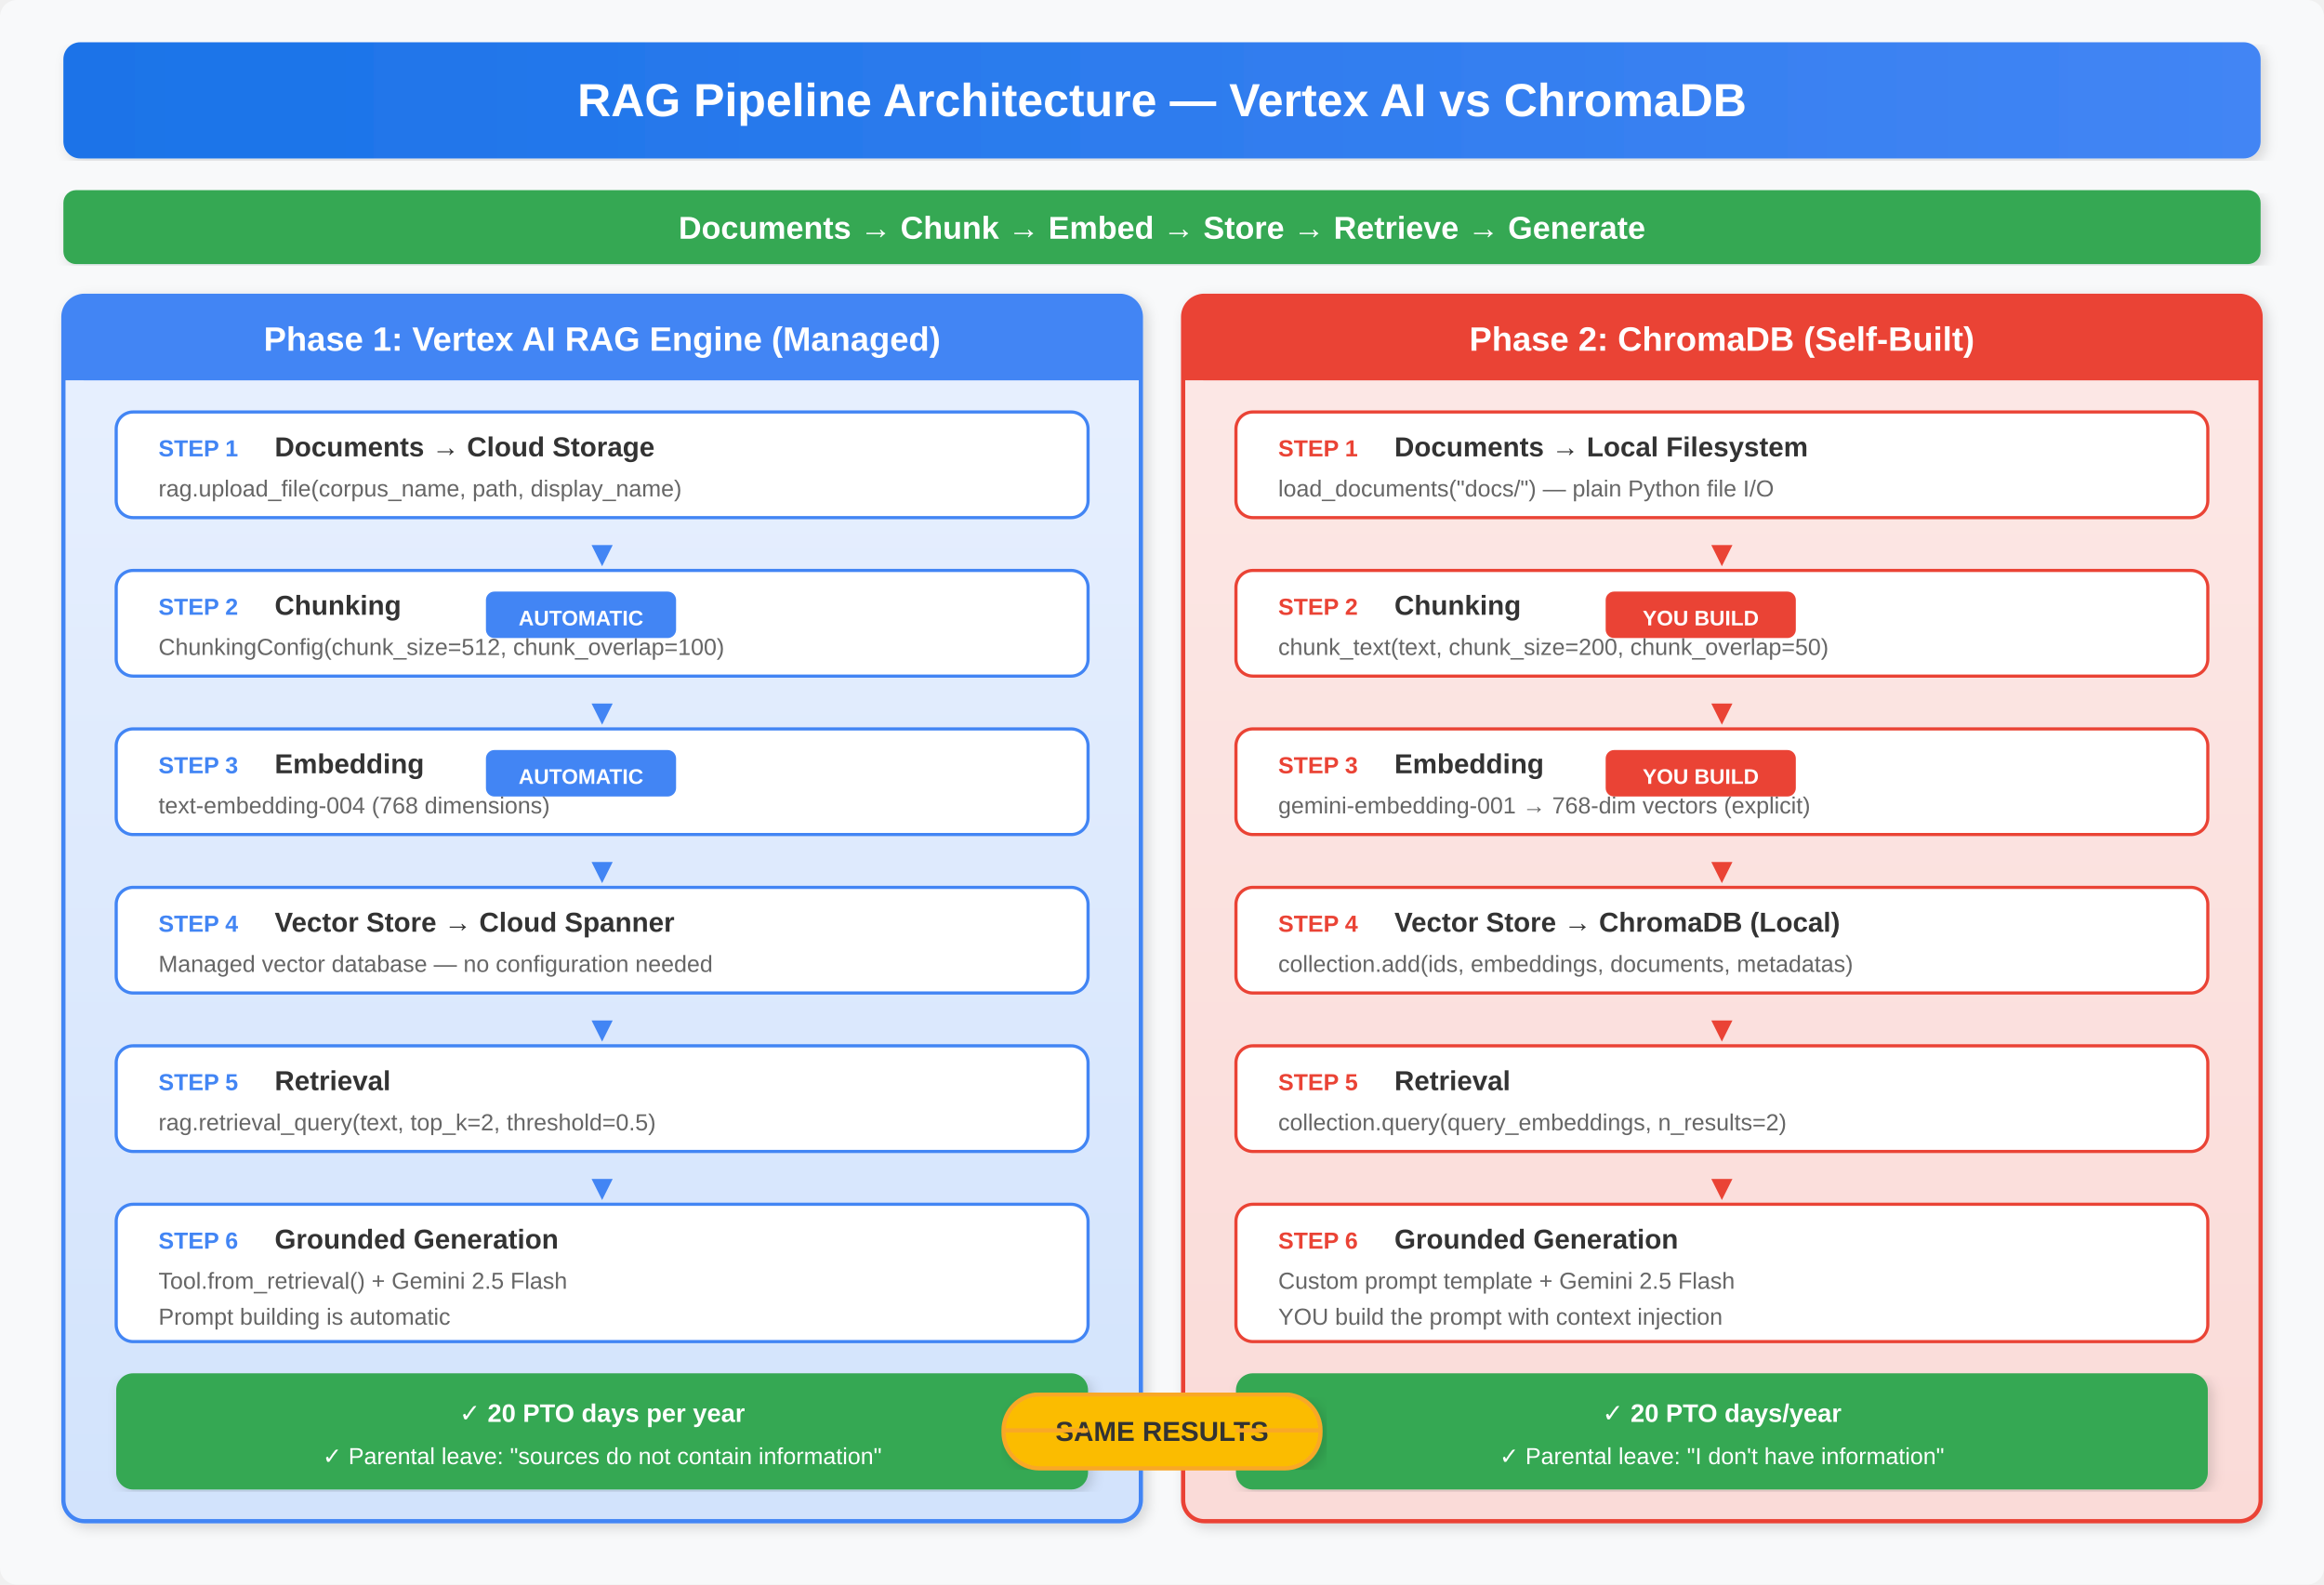
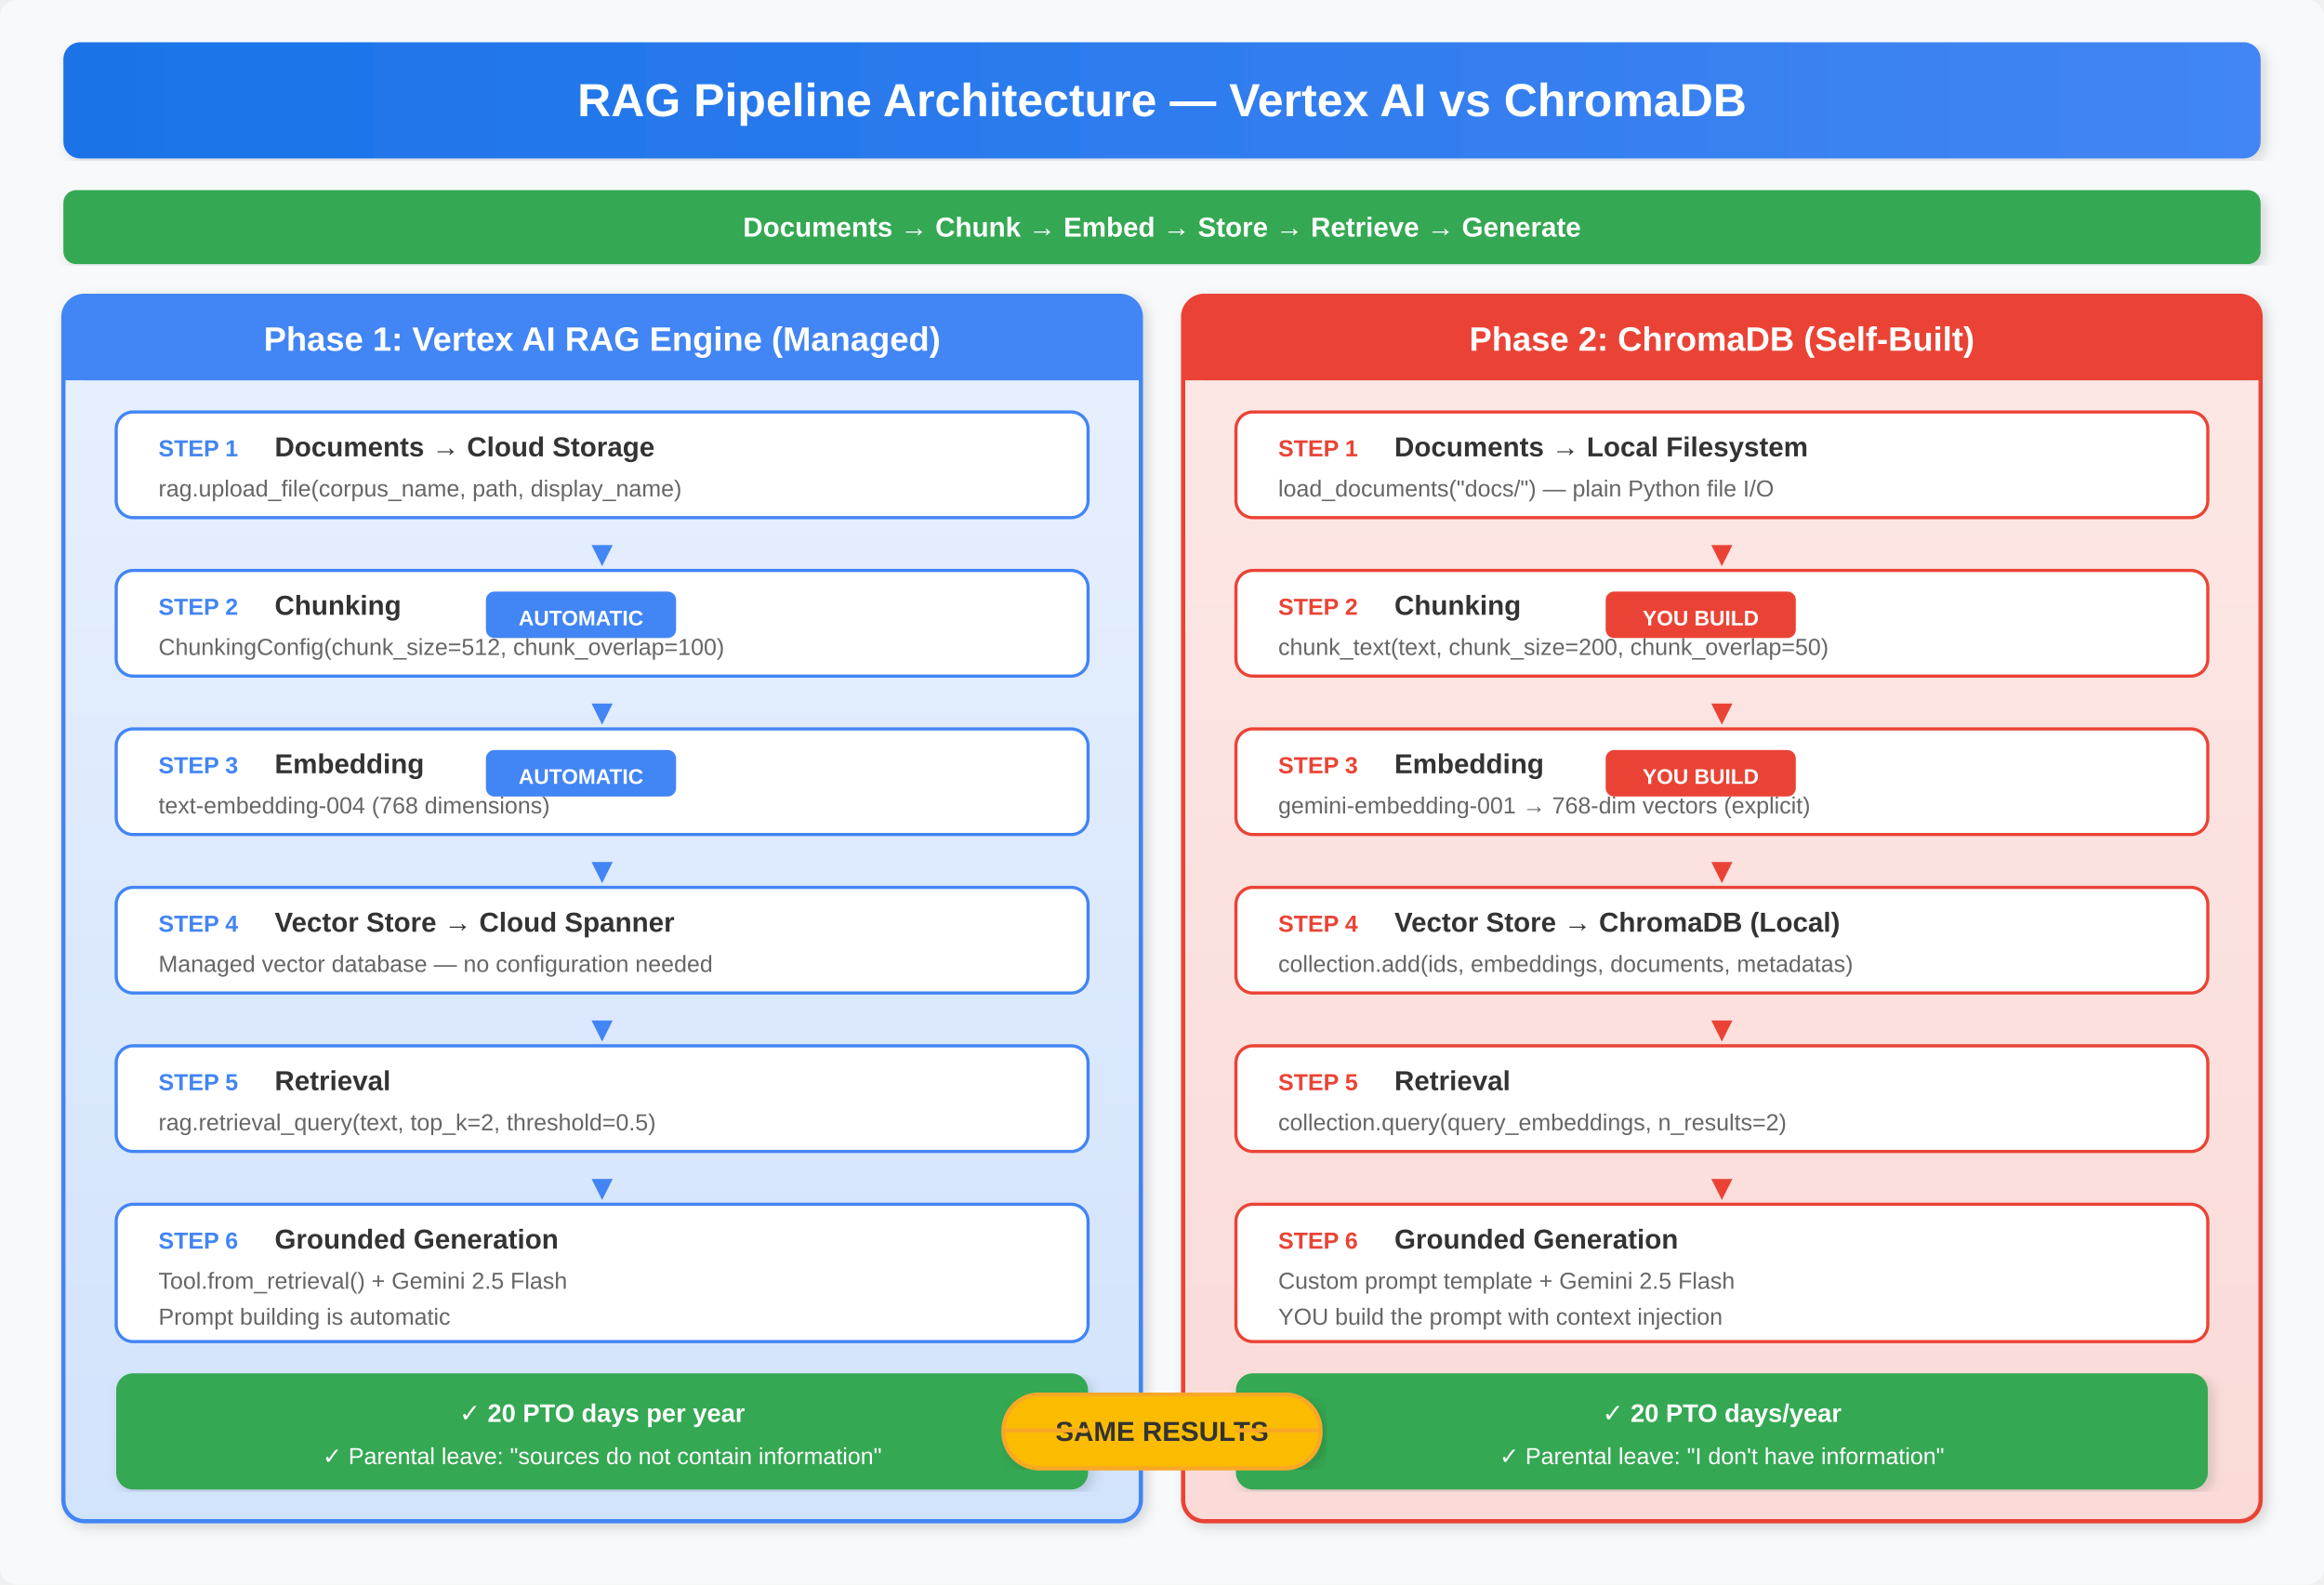
<svg xmlns="http://www.w3.org/2000/svg" viewBox="0 0 1100 750" font-family="Segoe UI, Arial, sans-serif">
  <defs>
    <linearGradient id="headerGrad" x1="0%" y1="0%" x2="100%" y2="0%">
      <stop offset="0%" style="stop-color:#1a73e8" />
      <stop offset="100%" style="stop-color:#4285f4" />
    </linearGradient>
    <linearGradient id="phase1Grad" x1="0%" y1="0%" x2="0%" y2="100%">
      <stop offset="0%" style="stop-color:#e8f0fe" />
      <stop offset="100%" style="stop-color:#d2e3fc" />
    </linearGradient>
    <linearGradient id="phase2Grad" x1="0%" y1="0%" x2="0%" y2="100%">
      <stop offset="0%" style="stop-color:#fce8e6" />
      <stop offset="100%" style="stop-color:#fadbd8" />
    </linearGradient>
    <filter id="shadow" x="-2%" y="-2%" width="104%" height="104%">
      <feDropShadow dx="2" dy="2" stdDeviation="3" flood-opacity="0.15" />
    </filter>
  </defs>
  <rect width="1100" height="750" fill="#f8f9fa" rx="8" />
  <rect x="30" y="20" width="1040" height="55" rx="8" fill="url(#headerGrad)" filter="url(#shadow)" />
  <text x="550" y="55" text-anchor="middle" fill="white" font-size="22" font-weight="bold">RAG Pipeline Architecture — Vertex AI vs ChromaDB</text>
  <rect x="30" y="90" width="1040" height="35" rx="6" fill="#34a853" filter="url(#shadow)" />
-   <text x="550" y="113" text-anchor="middle" fill="white" font-size="15" font-weight="bold">Documents → Chunk → Embed → Store → Retrieve → Generate</text>
+   <text x="550" y="112" text-anchor="middle" fill="white" font-size="13" font-weight="bold">Documents  →  Chunk  →  Embed  →  Store  →  Retrieve  →  Generate</text>
  <rect x="30" y="140" width="510" height="580" rx="10" fill="url(#phase1Grad)" stroke="#4285f4" stroke-width="2" filter="url(#shadow)" />
  <rect x="30" y="140" width="510" height="40" rx="10" fill="#4285f4" />
  <rect x="30" y="170" width="510" height="10" fill="#4285f4" />
  <text x="285" y="166" text-anchor="middle" fill="white" font-size="16" font-weight="bold">Phase 1: Vertex AI RAG Engine (Managed)</text>
  <rect x="55" y="195" width="460" height="50" rx="8" fill="white" stroke="#4285f4" stroke-width="1.5" />
  <text x="75" y="216" fill="#4285f4" font-size="11" font-weight="bold">STEP 1</text>
  <text x="130" y="216" fill="#333" font-size="13" font-weight="bold">Documents → Cloud Storage</text>
  <text x="75" y="235" fill="#666" font-size="11">rag.upload_file(corpus_name, path, display_name)</text>
  <polygon points="280,258 285,268 290,258" fill="#4285f4" />
  <rect x="55" y="270" width="460" height="50" rx="8" fill="white" stroke="#4285f4" stroke-width="1.5" />
  <text x="75" y="291" fill="#4285f4" font-size="11" font-weight="bold">STEP 2</text>
  <text x="130" y="291" fill="#333" font-size="13" font-weight="bold">Chunking</text>
  <rect x="230" y="280" width="90" height="22" rx="4" fill="#4285f4" />
  <text x="275" y="296" text-anchor="middle" fill="white" font-size="10" font-weight="bold">AUTOMATIC</text>
  <text x="75" y="310" fill="#666" font-size="11">ChunkingConfig(chunk_size=512, chunk_overlap=100)</text>
  <polygon points="280,333 285,343 290,333" fill="#4285f4" />
  <rect x="55" y="345" width="460" height="50" rx="8" fill="white" stroke="#4285f4" stroke-width="1.5" />
  <text x="75" y="366" fill="#4285f4" font-size="11" font-weight="bold">STEP 3</text>
  <text x="130" y="366" fill="#333" font-size="13" font-weight="bold">Embedding</text>
  <rect x="230" y="355" width="90" height="22" rx="4" fill="#4285f4" />
  <text x="275" y="371" text-anchor="middle" fill="white" font-size="10" font-weight="bold">AUTOMATIC</text>
  <text x="75" y="385" fill="#666" font-size="11">text-embedding-004 (768 dimensions)</text>
  <polygon points="280,408 285,418 290,408" fill="#4285f4" />
  <rect x="55" y="420" width="460" height="50" rx="8" fill="white" stroke="#4285f4" stroke-width="1.5" />
  <text x="75" y="441" fill="#4285f4" font-size="11" font-weight="bold">STEP 4</text>
  <text x="130" y="441" fill="#333" font-size="13" font-weight="bold">Vector Store → Cloud Spanner</text>
  <text x="75" y="460" fill="#666" font-size="11">Managed vector database — no configuration needed</text>
  <polygon points="280,483 285,493 290,483" fill="#4285f4" />
  <rect x="55" y="495" width="460" height="50" rx="8" fill="white" stroke="#4285f4" stroke-width="1.5" />
  <text x="75" y="516" fill="#4285f4" font-size="11" font-weight="bold">STEP 5</text>
  <text x="130" y="516" fill="#333" font-size="13" font-weight="bold">Retrieval</text>
  <text x="75" y="535" fill="#666" font-size="11">rag.retrieval_query(text, top_k=2, threshold=0.5)</text>
  <polygon points="280,558 285,568 290,558" fill="#4285f4" />
  <rect x="55" y="570" width="460" height="65" rx="8" fill="white" stroke="#4285f4" stroke-width="1.5" />
  <text x="75" y="591" fill="#4285f4" font-size="11" font-weight="bold">STEP 6</text>
  <text x="130" y="591" fill="#333" font-size="13" font-weight="bold">Grounded Generation</text>
  <text x="75" y="610" fill="#666" font-size="11">Tool.from_retrieval() + Gemini 2.5 Flash</text>
  <text x="75" y="627" fill="#666" font-size="11">Prompt building is automatic</text>
  <rect x="55" y="650" width="460" height="55" rx="8" fill="#34a853" filter="url(#shadow)" />
  <text x="285" y="673" text-anchor="middle" fill="white" font-size="12" font-weight="bold">✓ 20 PTO days per year</text>
  <text x="285" y="693" text-anchor="middle" fill="white" font-size="11">✓ Parental leave: "sources do not contain information"</text>
  <rect x="560" y="140" width="510" height="580" rx="10" fill="url(#phase2Grad)" stroke="#ea4335" stroke-width="2" filter="url(#shadow)" />
  <rect x="560" y="140" width="510" height="40" rx="10" fill="#ea4335" />
  <rect x="560" y="170" width="510" height="10" fill="#ea4335" />
  <text x="815" y="166" text-anchor="middle" fill="white" font-size="16" font-weight="bold">Phase 2: ChromaDB (Self-Built)</text>
  <rect x="585" y="195" width="460" height="50" rx="8" fill="white" stroke="#ea4335" stroke-width="1.5" />
  <text x="605" y="216" fill="#ea4335" font-size="11" font-weight="bold">STEP 1</text>
  <text x="660" y="216" fill="#333" font-size="13" font-weight="bold">Documents → Local Filesystem</text>
  <text x="605" y="235" fill="#666" font-size="11">load_documents("docs/") — plain Python file I/O</text>
  <polygon points="810,258 815,268 820,258" fill="#ea4335" />
  <rect x="585" y="270" width="460" height="50" rx="8" fill="white" stroke="#ea4335" stroke-width="1.5" />
  <text x="605" y="291" fill="#ea4335" font-size="11" font-weight="bold">STEP 2</text>
  <text x="660" y="291" fill="#333" font-size="13" font-weight="bold">Chunking</text>
  <rect x="760" y="280" width="90" height="22" rx="4" fill="#ea4335" />
  <text x="805" y="296" text-anchor="middle" fill="white" font-size="10" font-weight="bold">YOU BUILD</text>
  <text x="605" y="310" fill="#666" font-size="11">chunk_text(text, chunk_size=200, chunk_overlap=50)</text>
  <polygon points="810,333 815,343 820,333" fill="#ea4335" />
  <rect x="585" y="345" width="460" height="50" rx="8" fill="white" stroke="#ea4335" stroke-width="1.5" />
  <text x="605" y="366" fill="#ea4335" font-size="11" font-weight="bold">STEP 3</text>
  <text x="660" y="366" fill="#333" font-size="13" font-weight="bold">Embedding</text>
  <rect x="760" y="355" width="90" height="22" rx="4" fill="#ea4335" />
  <text x="805" y="371" text-anchor="middle" fill="white" font-size="10" font-weight="bold">YOU BUILD</text>
  <text x="605" y="385" fill="#666" font-size="11">gemini-embedding-001 → 768-dim vectors (explicit)</text>
  <polygon points="810,408 815,418 820,408" fill="#ea4335" />
  <rect x="585" y="420" width="460" height="50" rx="8" fill="white" stroke="#ea4335" stroke-width="1.5" />
  <text x="605" y="441" fill="#ea4335" font-size="11" font-weight="bold">STEP 4</text>
  <text x="660" y="441" fill="#333" font-size="13" font-weight="bold">Vector Store → ChromaDB (Local)</text>
  <text x="605" y="460" fill="#666" font-size="11">collection.add(ids, embeddings, documents, metadatas)</text>
  <polygon points="810,483 815,493 820,483" fill="#ea4335" />
  <rect x="585" y="495" width="460" height="50" rx="8" fill="white" stroke="#ea4335" stroke-width="1.5" />
  <text x="605" y="516" fill="#ea4335" font-size="11" font-weight="bold">STEP 5</text>
  <text x="660" y="516" fill="#333" font-size="13" font-weight="bold">Retrieval</text>
  <text x="605" y="535" fill="#666" font-size="11">collection.query(query_embeddings, n_results=2)</text>
  <polygon points="810,558 815,568 820,558" fill="#ea4335" />
  <rect x="585" y="570" width="460" height="65" rx="8" fill="white" stroke="#ea4335" stroke-width="1.5" />
  <text x="605" y="591" fill="#ea4335" font-size="11" font-weight="bold">STEP 6</text>
  <text x="660" y="591" fill="#333" font-size="13" font-weight="bold">Grounded Generation</text>
  <text x="605" y="610" fill="#666" font-size="11">Custom prompt template + Gemini 2.5 Flash</text>
  <text x="605" y="627" fill="#666" font-size="11">YOU build the prompt with context injection</text>
  <rect x="585" y="650" width="460" height="55" rx="8" fill="#34a853" filter="url(#shadow)" />
  <text x="815" y="673" text-anchor="middle" fill="white" font-size="12" font-weight="bold">✓ 20 PTO days/year</text>
  <text x="815" y="693" text-anchor="middle" fill="white" font-size="11">✓ Parental leave: "I don't have information"</text>
  <rect x="475" y="660" width="150" height="35" rx="17" fill="#fbbc04" stroke="#f9a825" stroke-width="2" filter="url(#shadow)" />
  <text x="550" y="682" text-anchor="middle" fill="#333" font-size="13" font-weight="bold">SAME RESULTS</text>
  <line x1="515" y1="677" x2="475" y2="677" stroke="#f9a825" stroke-width="2" />
  <line x1="585" y1="677" x2="625" y2="677" stroke="#f9a825" stroke-width="2" />
</svg>
